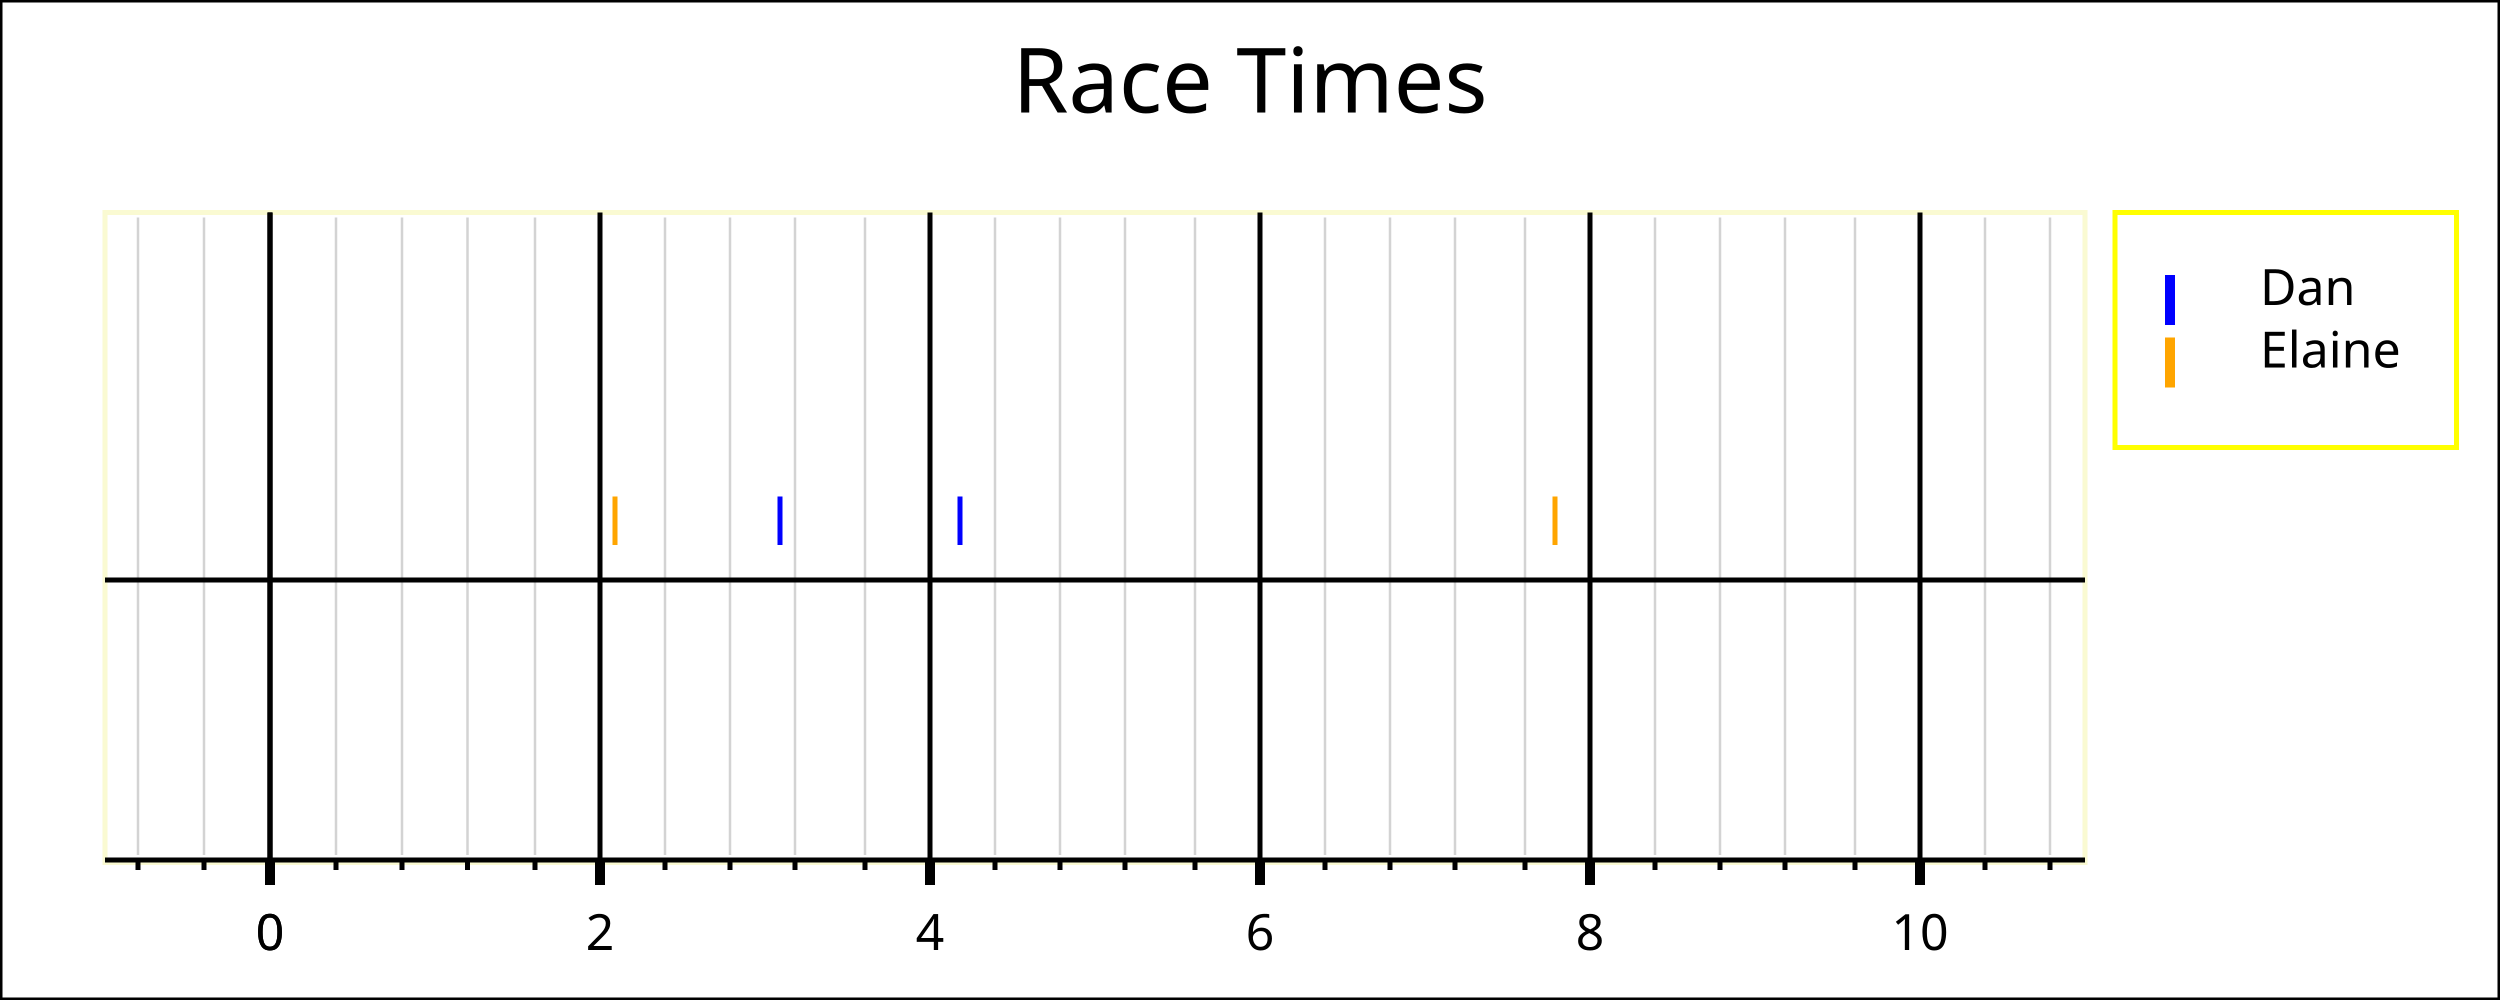
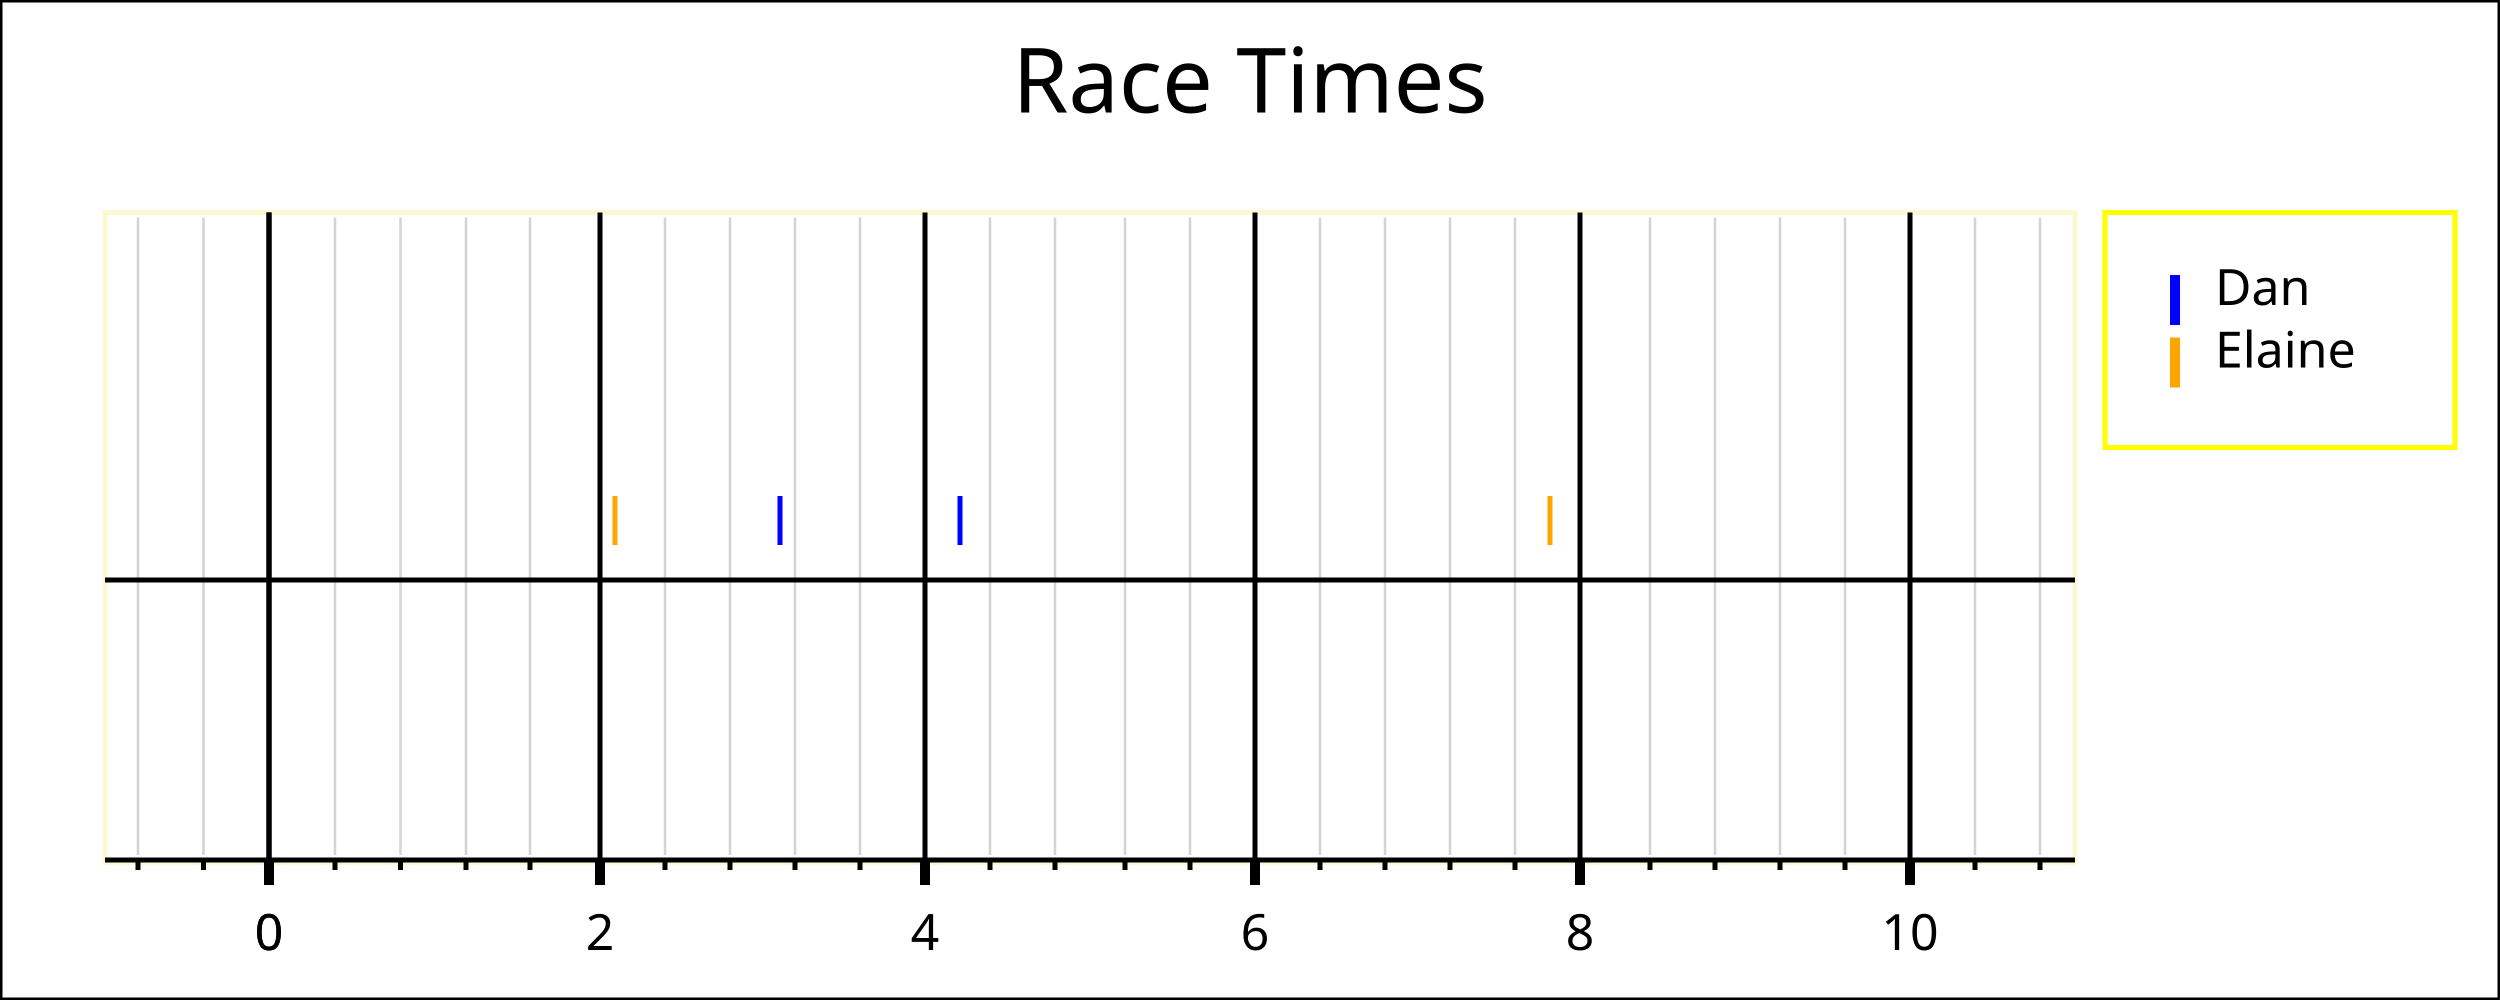
<svg xmlns="http://www.w3.org/2000/svg" width="500" height="200" version="1.1">
  <g id="imageBackground" stroke="rgb(0,0,0)" fill="rgb(255,255,255)" stroke-width="1">
    <rect x="0" y="0" width="500" height="200" />
  </g>
  <g id="plotBackground" stroke="rgb(250,250,210)" fill="rgb(255,255,255)" stroke-width="1">
-     <rect x="21" y="42.5" width="396" height="130" />
+     <rect x="21" y="42.5" width="394" height="130" />
  </g>
  <g id="xMinorGrid" stroke="rgb(211,211,211)" stroke-width="0.5">
-     <path d="M67.2,43.5 L67.2,171 M80.4,43.5 L80.4,171 M93.5,43.5 L93.5,171 M107,43.5 L107,171 M133,43.5 L133,171 M146,43.5 L146,171 M159,43.5 L159,171 M173,43.5 L173,171 M199,43.5 L199,171 M212,43.5 L212,171 M225,43.5 L225,171 M239,43.5 L239,171 M265,43.5 L265,171 M278,43.5 L278,171 M291,43.5 L291,171 M305,43.5 L305,171 M331,43.5 L331,171 M344,43.5 L344,171 M357,43.5 L357,171 M371,43.5 L371,171 M397,43.5 L397,171 M410,43.5 L410,171 M40.8,43.5 L40.8,171 M27.6,43.5 L27.6,171 " fill="none" />
+     <path d="M67,43.5 L67,171 M80.1,43.5 L80.1,171 M93.2,43.5 L93.2,171 M106,43.5 L106,171 M133,43.5 L133,171 M146,43.5 L146,171 M159,43.5 L159,171 M172,43.5 L172,171 M198,43.5 L198,171 M211,43.5 L211,171 M225,43.5 L225,171 M238,43.5 L238,171 M264,43.5 L264,171 M277,43.5 L277,171 M290,43.5 L290,171 M303,43.5 L303,171 M330,43.5 L330,171 M343,43.5 L343,171 M356,43.5 L356,171 M369,43.5 L369,171 M395,43.5 L395,171 M408,43.5 L408,171 M40.7,43.5 L40.7,171 M27.6,43.5 L27.6,171 " fill="none" />
  </g>
  <g id="xMajorGrid" stroke="rgb(0,0,0)" stroke-width="1">
-     <path d="M54,42.5 L54,172 M120,42.5 L120,172 M186,42.5 L186,172 M252,42.5 L252,172 M318,42.5 L318,172 M384,42.5 L384,172 M54,42.5 L54,172 " fill="none" />
+     <path d="M53.8,42.5 L53.8,172 M120,42.5 L120,172 M185,42.5 L185,172 M251,42.5 L251,172 M316,42.5 L316,172 M382,42.5 L382,172 M53.8,42.5 L53.8,172 " fill="none" />
  </g>
  <g id="xAxis" stroke="rgb(0,0,0)" stroke-width="1">
-     <line x1="54" y1="42.5" x2="54" y2="172" />
-     <line x1="21" y1="116" x2="417" y2="116" />
-     <line x1="21" y1="172" x2="417" y2="172" />
+     <line x1="53.8" y1="42.5" x2="53.8" y2="172" />
+     <line x1="21" y1="116" x2="415" y2="116" />
+     <line x1="21" y1="172" x2="415" y2="172" />
  </g>
  <g id="xMinorTicks" stroke="rgb(0,0,0)" stroke-width="1">
-     <path d="M67.2,172 L67.2,174 M80.4,172 L80.4,174 M93.5,172 L93.5,174 M107,172 L107,174 M133,172 L133,174 M146,172 L146,174 M159,172 L159,174 M173,172 L173,174 M199,172 L199,174 M212,172 L212,174 M225,172 L225,174 M239,172 L239,174 M265,172 L265,174 M278,172 L278,174 M291,172 L291,174 M305,172 L305,174 M331,172 L331,174 M344,172 L344,174 M357,172 L357,174 M371,172 L371,174 M397,172 L397,174 M410,172 L410,174 M40.8,172 L40.8,174 M27.6,172 L27.6,174 " fill="none" />
+     <path d="M67,172 L67,174 M80.1,172 L80.1,174 M93.2,172 L93.2,174 M106,172 L106,174 M133,172 L133,174 M146,172 L146,174 M159,172 L159,174 M172,172 L172,174 M198,172 L198,174 M211,172 L211,174 M225,172 L225,174 M238,172 L238,174 M264,172 L264,174 M277,172 L277,174 M290,172 L290,174 M303,172 L303,174 M330,172 L330,174 M343,172 L343,174 M356,172 L356,174 M369,172 L369,174 M395,172 L395,174 M408,172 L408,174 M40.7,172 L40.7,174 M27.6,172 L27.6,174 " fill="none" />
  </g>
  <g id="xMajorTicks" stroke="rgb(0,0,0)" stroke-width="2">
-     <path d="M54,172 L54,177 M120,172 L120,177 M186,172 L186,177 M252,172 L252,177 M318,172 L318,177 M384,172 L384,177 M54,172 L54,177 " fill="none" />
+     <path d="M53.8,172 L53.8,177 M120,172 L120,177 M185,172 L185,177 M251,172 L251,177 M316,172 L316,177 M382,172 L382,177 M53.8,172 L53.8,177 " fill="none" />
  </g>
  <g id="xTicksValues">
-     <text x="54" y="190" text-anchor="middle" font-size="10" font-family="Verdana">0</text>
+     <text x="53.8" y="190" text-anchor="middle" font-size="10" font-family="Verdana">0</text>
    <text x="120" y="190" text-anchor="middle" font-size="10" font-family="Verdana">2</text>
-     <text x="186" y="190" text-anchor="middle" font-size="10" font-family="Verdana">4</text>
-     <text x="252" y="190" text-anchor="middle" font-size="10" font-family="Verdana">6</text>
-     <text x="318" y="190" text-anchor="middle" font-size="10" font-family="Verdana">8</text>
-     <text x="384" y="190" text-anchor="middle" font-size="10" font-family="Verdana">10</text>
-     <text x="54" y="190" text-anchor="middle" font-size="10" font-family="Verdana">0</text>
+     <text x="185" y="190" text-anchor="middle" font-size="10" font-family="Verdana">4</text>
+     <text x="251" y="190" text-anchor="middle" font-size="10" font-family="Verdana">6</text>
+     <text x="316" y="190" text-anchor="middle" font-size="10" font-family="Verdana">8</text>
+     <text x="382" y="190" text-anchor="middle" font-size="10" font-family="Verdana">10</text>
+     <text x="53.8" y="190" text-anchor="middle" font-size="10" font-family="Verdana">0</text>
  </g>
  <g id="xLabel">
-     <text x="219" y="201" text-anchor="middle" font-size="10" font-family="Verdana" />
+     <text x="218" y="200" text-anchor="middle" font-size="10" font-family="Verdana" />
  </g>
  <g id="plotPoints">
    <g stroke="rgb(0,0,255)">
-       <line x1="156" y1="109" x2="156" y2="99.3" />
-       <line x1="192" y1="109" x2="192" y2="99.3" />
+       <line x1="156" y1="109" x2="156" y2="99.2" />
+       <line x1="192" y1="109" x2="192" y2="99.2" />
    </g>
    <g stroke="rgb(255,165,0)">
-       <line x1="123" y1="109" x2="123" y2="99.3" />
-       <line x1="311" y1="109" x2="311" y2="99.3" />
+       <line x1="123" y1="109" x2="123" y2="99.2" />
+       <line x1="310" y1="109" x2="310" y2="99.2" />
    </g>
  </g>
  <g id="legendBackground" stroke="rgb(255,255,0)" fill="rgb(255,255,255)" stroke-width="1">
-     <rect x="423" y="42.5" width="68.3" height="47" />
+     <rect x="421" y="42.5" width="70" height="47" />
  </g>
  <g id="legendPoints">
    <g stroke="rgb(0,0,255)" stroke-width="2">
-       <line x1="434" y1="65" x2="434" y2="55" />
+       <line x1="435" y1="65" x2="435" y2="55" />
    </g>
    <g stroke="rgb(255,165,0)" stroke-width="2">
-       <line x1="434" y1="77.5" x2="434" y2="67.5" />
+       <line x1="435" y1="77.5" x2="435" y2="67.5" />
    </g>
  </g>
  <g id="legendText">
-     <text x="452" y="61" font-size="10" font-family="Verdana">Dan</text>
-     <text x="452" y="73.5" font-size="10" font-family="Verdana">Elaine</text>
+     <text x="443" y="61" font-size="10" font-family="Verdana">Dan</text>
+     <text x="443" y="73.5" font-size="10" font-family="Verdana">Elaine</text>
  </g>
  <g id="title">
    <text x="250" y="22.5" text-anchor="middle" font-size="18" font-family="Verdana">Race Times</text>
  </g>
</svg>
